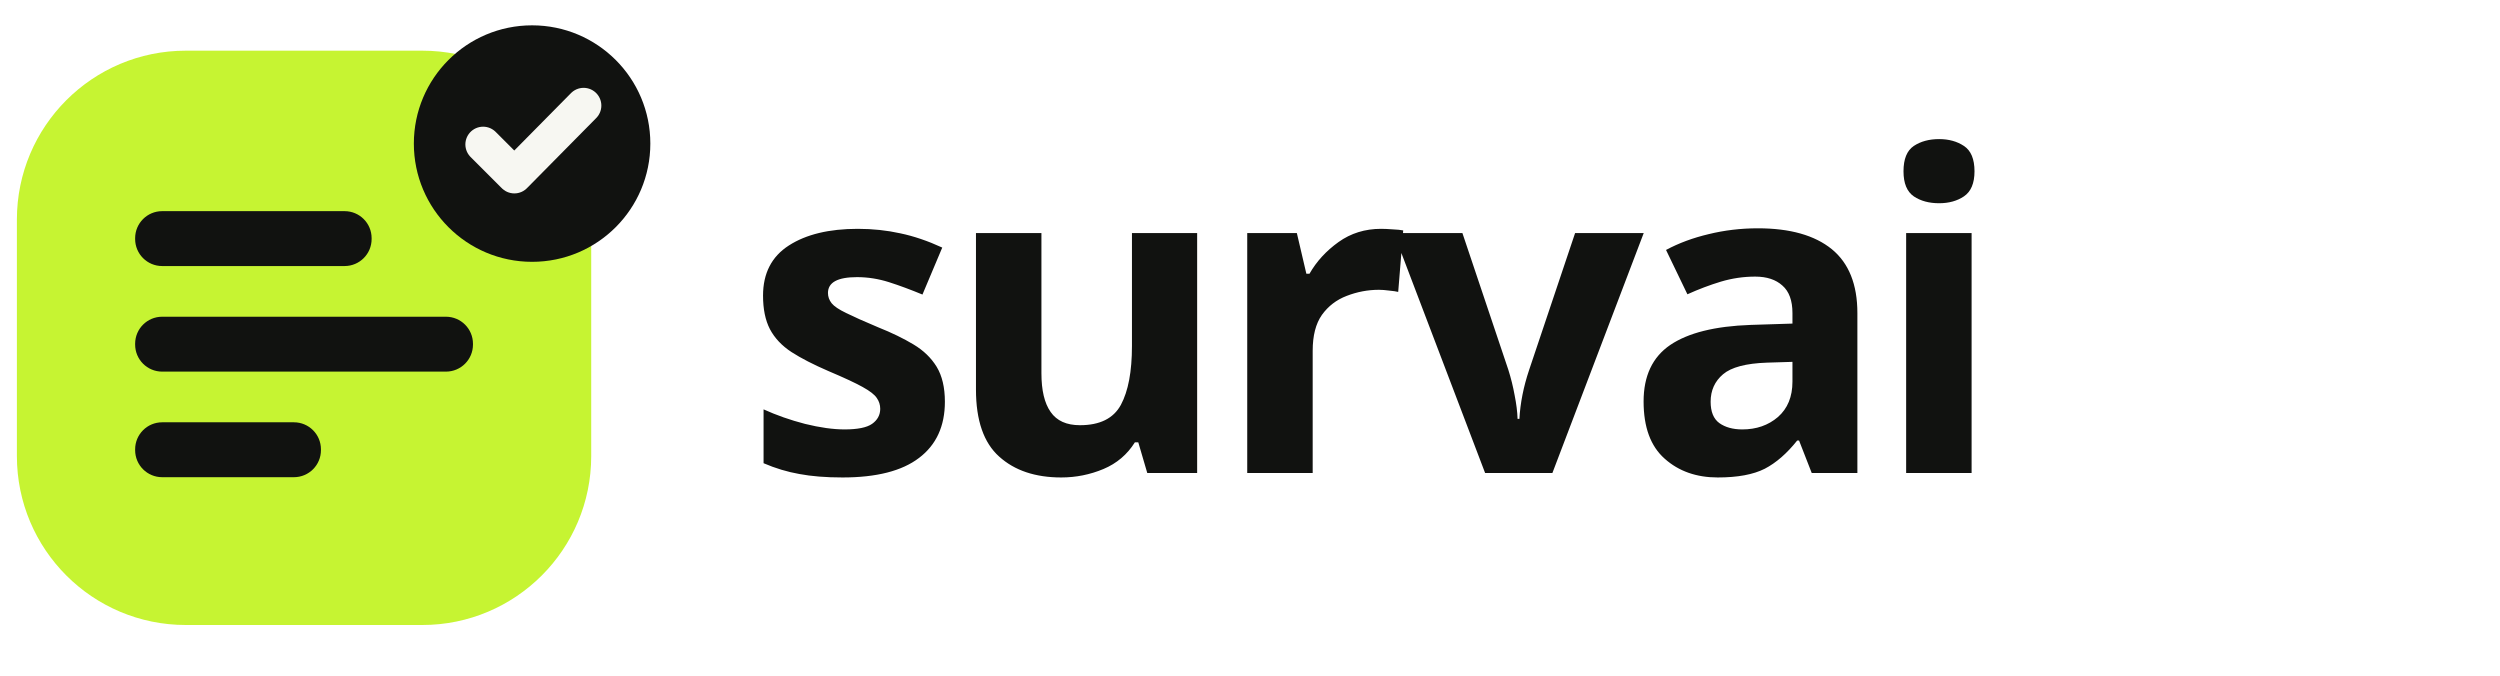
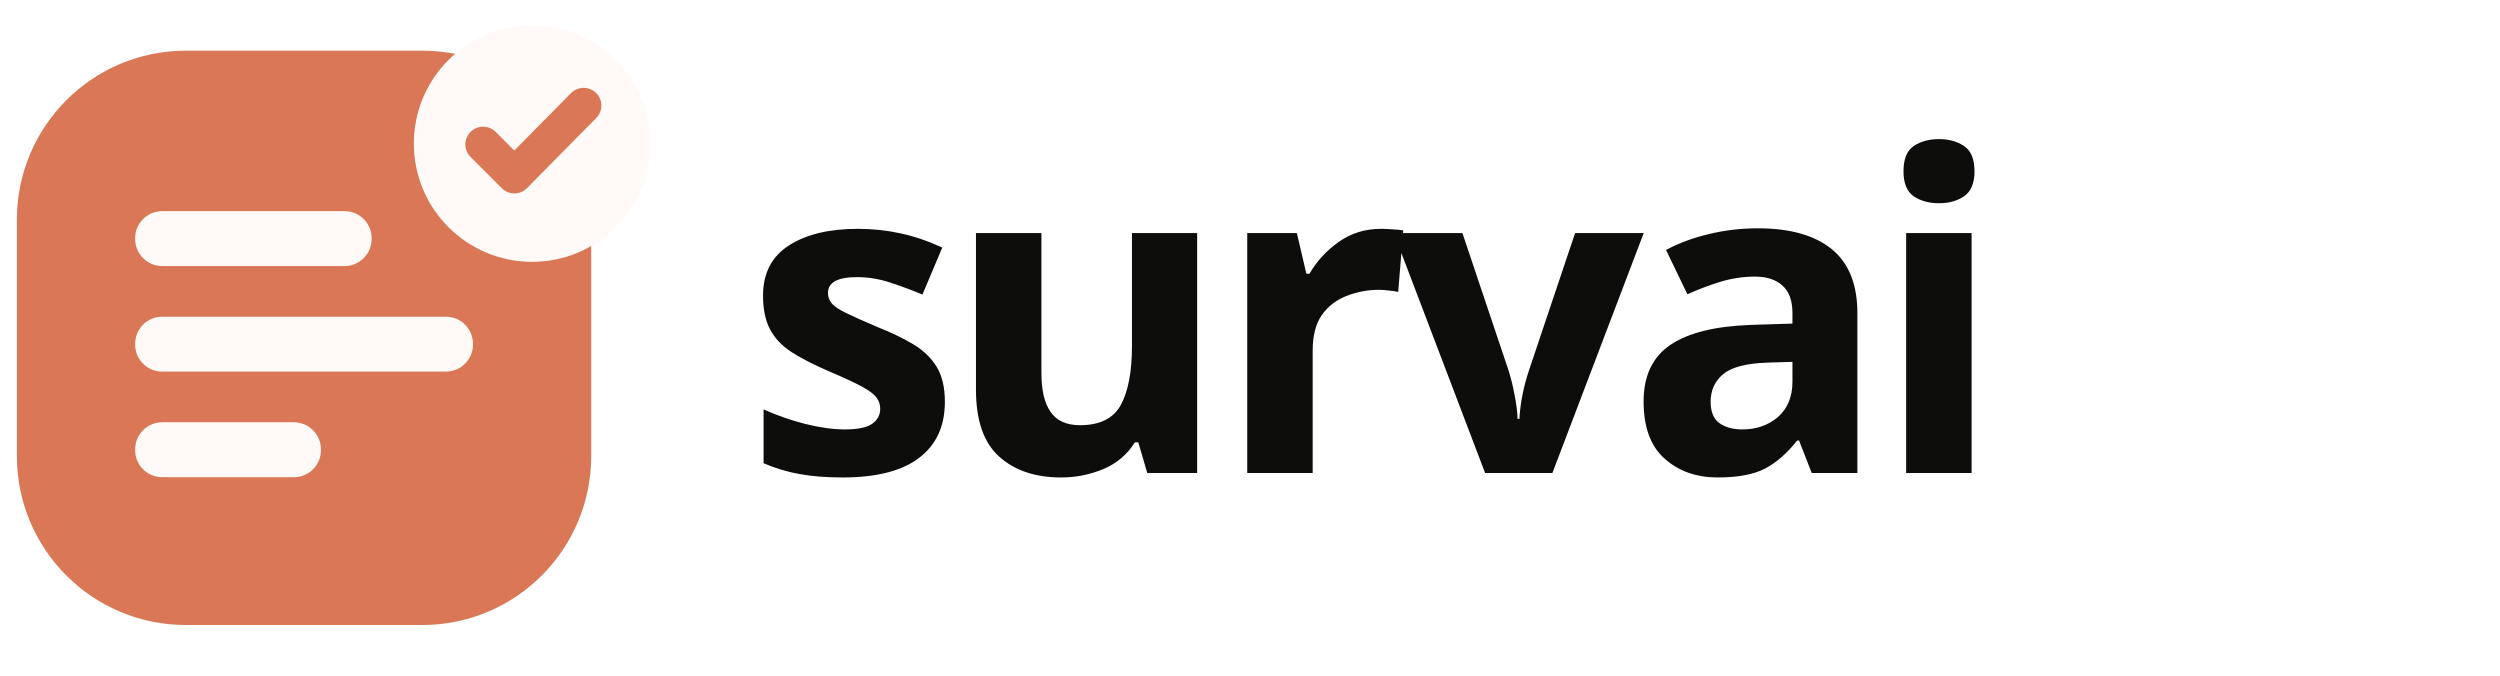
<svg xmlns="http://www.w3.org/2000/svg" width="148" height="40" viewBox="0 0 148 40" fill="none">
-   <rect x="1" y="3" width="34" height="34" rx="10" fill="#c6f432" />
-   <rect x="8" y="12.5" width="14" height="3.25" rx="1.6" fill="#111210" />
-   <rect x="8" y="18.75" width="20" height="3.25" rx="1.6" fill="#111210" />
-   <rect x="8" y="25" width="11" height="3.25" rx="1.6" fill="#111210" />
-   <circle cx="31.5" cy="8.5" r="7" fill="#111210" />
-   <path d="M28.6 8.55l1.85 1.85 4.1-4.15" stroke="#f7f7f2" stroke-width="2.1" stroke-linecap="round" stroke-linejoin="round" />
-   <text x="44" y="28" fill="#111210" font-family="Geist, ui-sans-serif, system-ui, sans-serif" font-size="26" font-weight="800" letter-spacing="-1.1">survai</text>
+   <rect x="1" y="3" width="34" height="34" rx="10" fill="#d97757" />
+   <rect x="8" y="12.5" width="14" height="3.25" rx="1.6" fill="#fffaf7" />
+   <rect x="8" y="18.75" width="20" height="3.25" rx="1.6" fill="#fffaf7" />
+   <rect x="8" y="25" width="11" height="3.25" rx="1.6" fill="#fffaf7" />
+   <circle cx="31.5" cy="8.5" r="7" fill="#fffaf7" />
+   <path d="M28.6 8.55l1.85 1.85 4.1-4.15" stroke="#d97757" stroke-width="2.1" stroke-linecap="round" stroke-linejoin="round" />
+   <text x="44" y="28" fill="#0d0e0b" font-family="Geist, ui-sans-serif, system-ui, sans-serif" font-size="26" font-weight="800" letter-spacing="-1.1">survai</text>
</svg>
